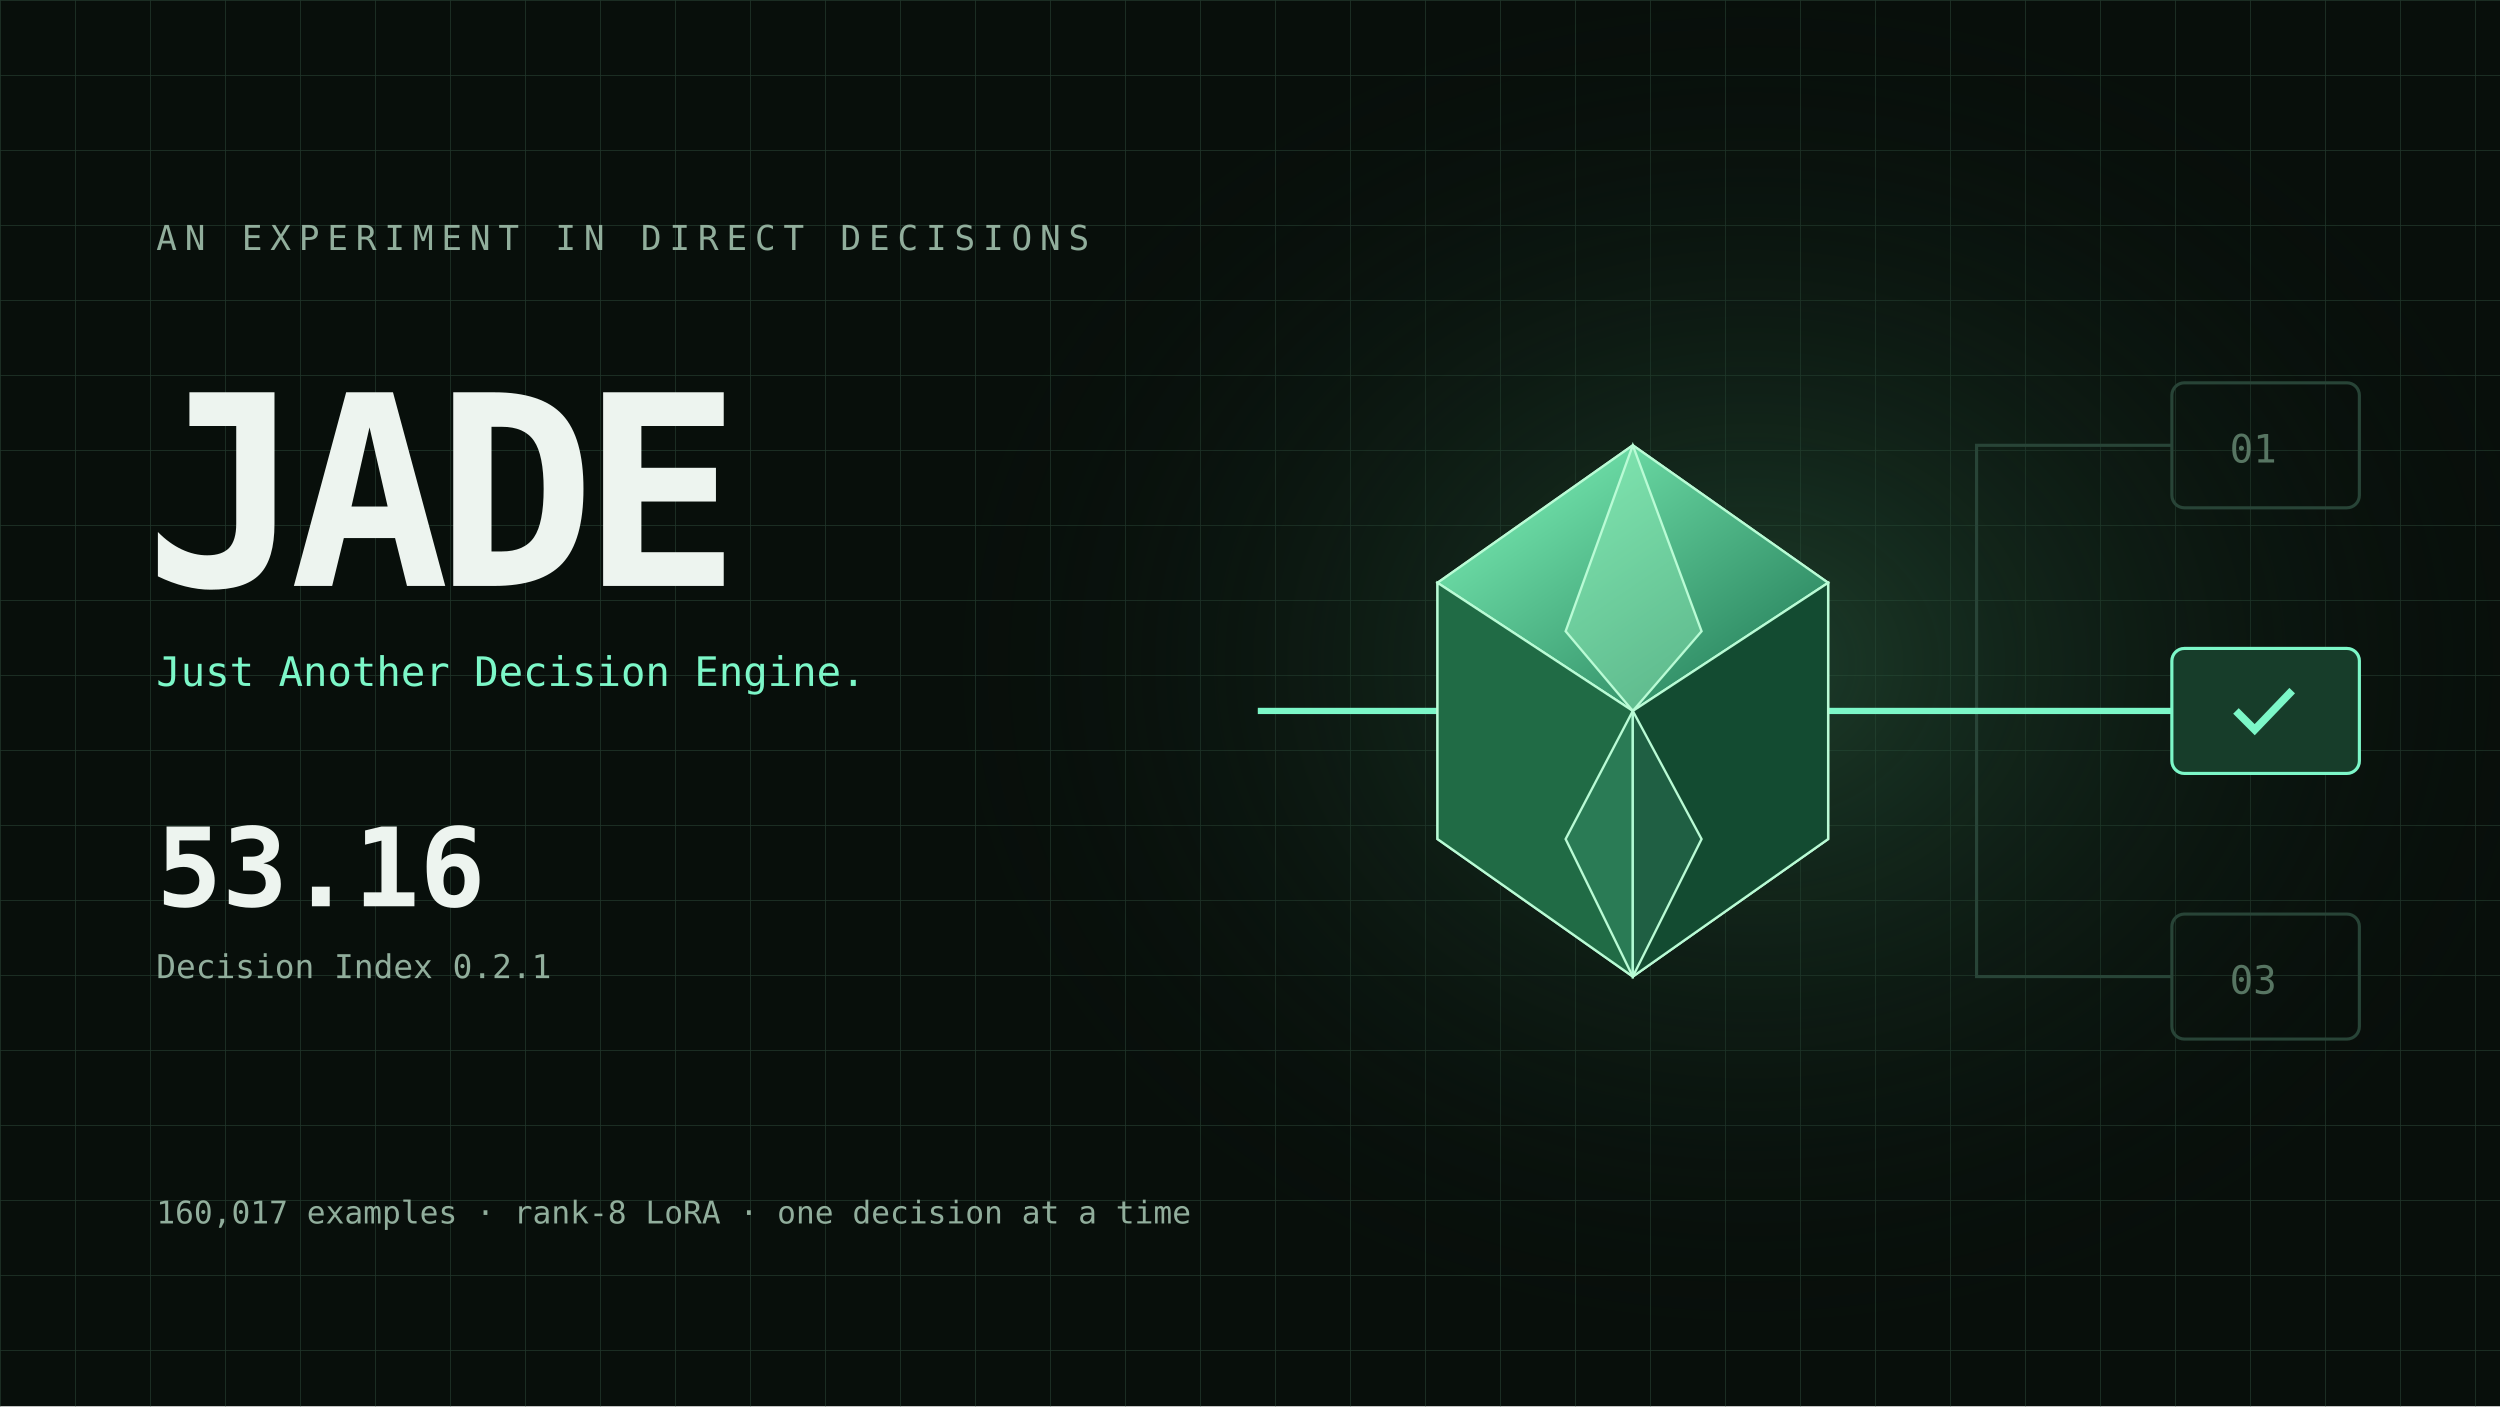
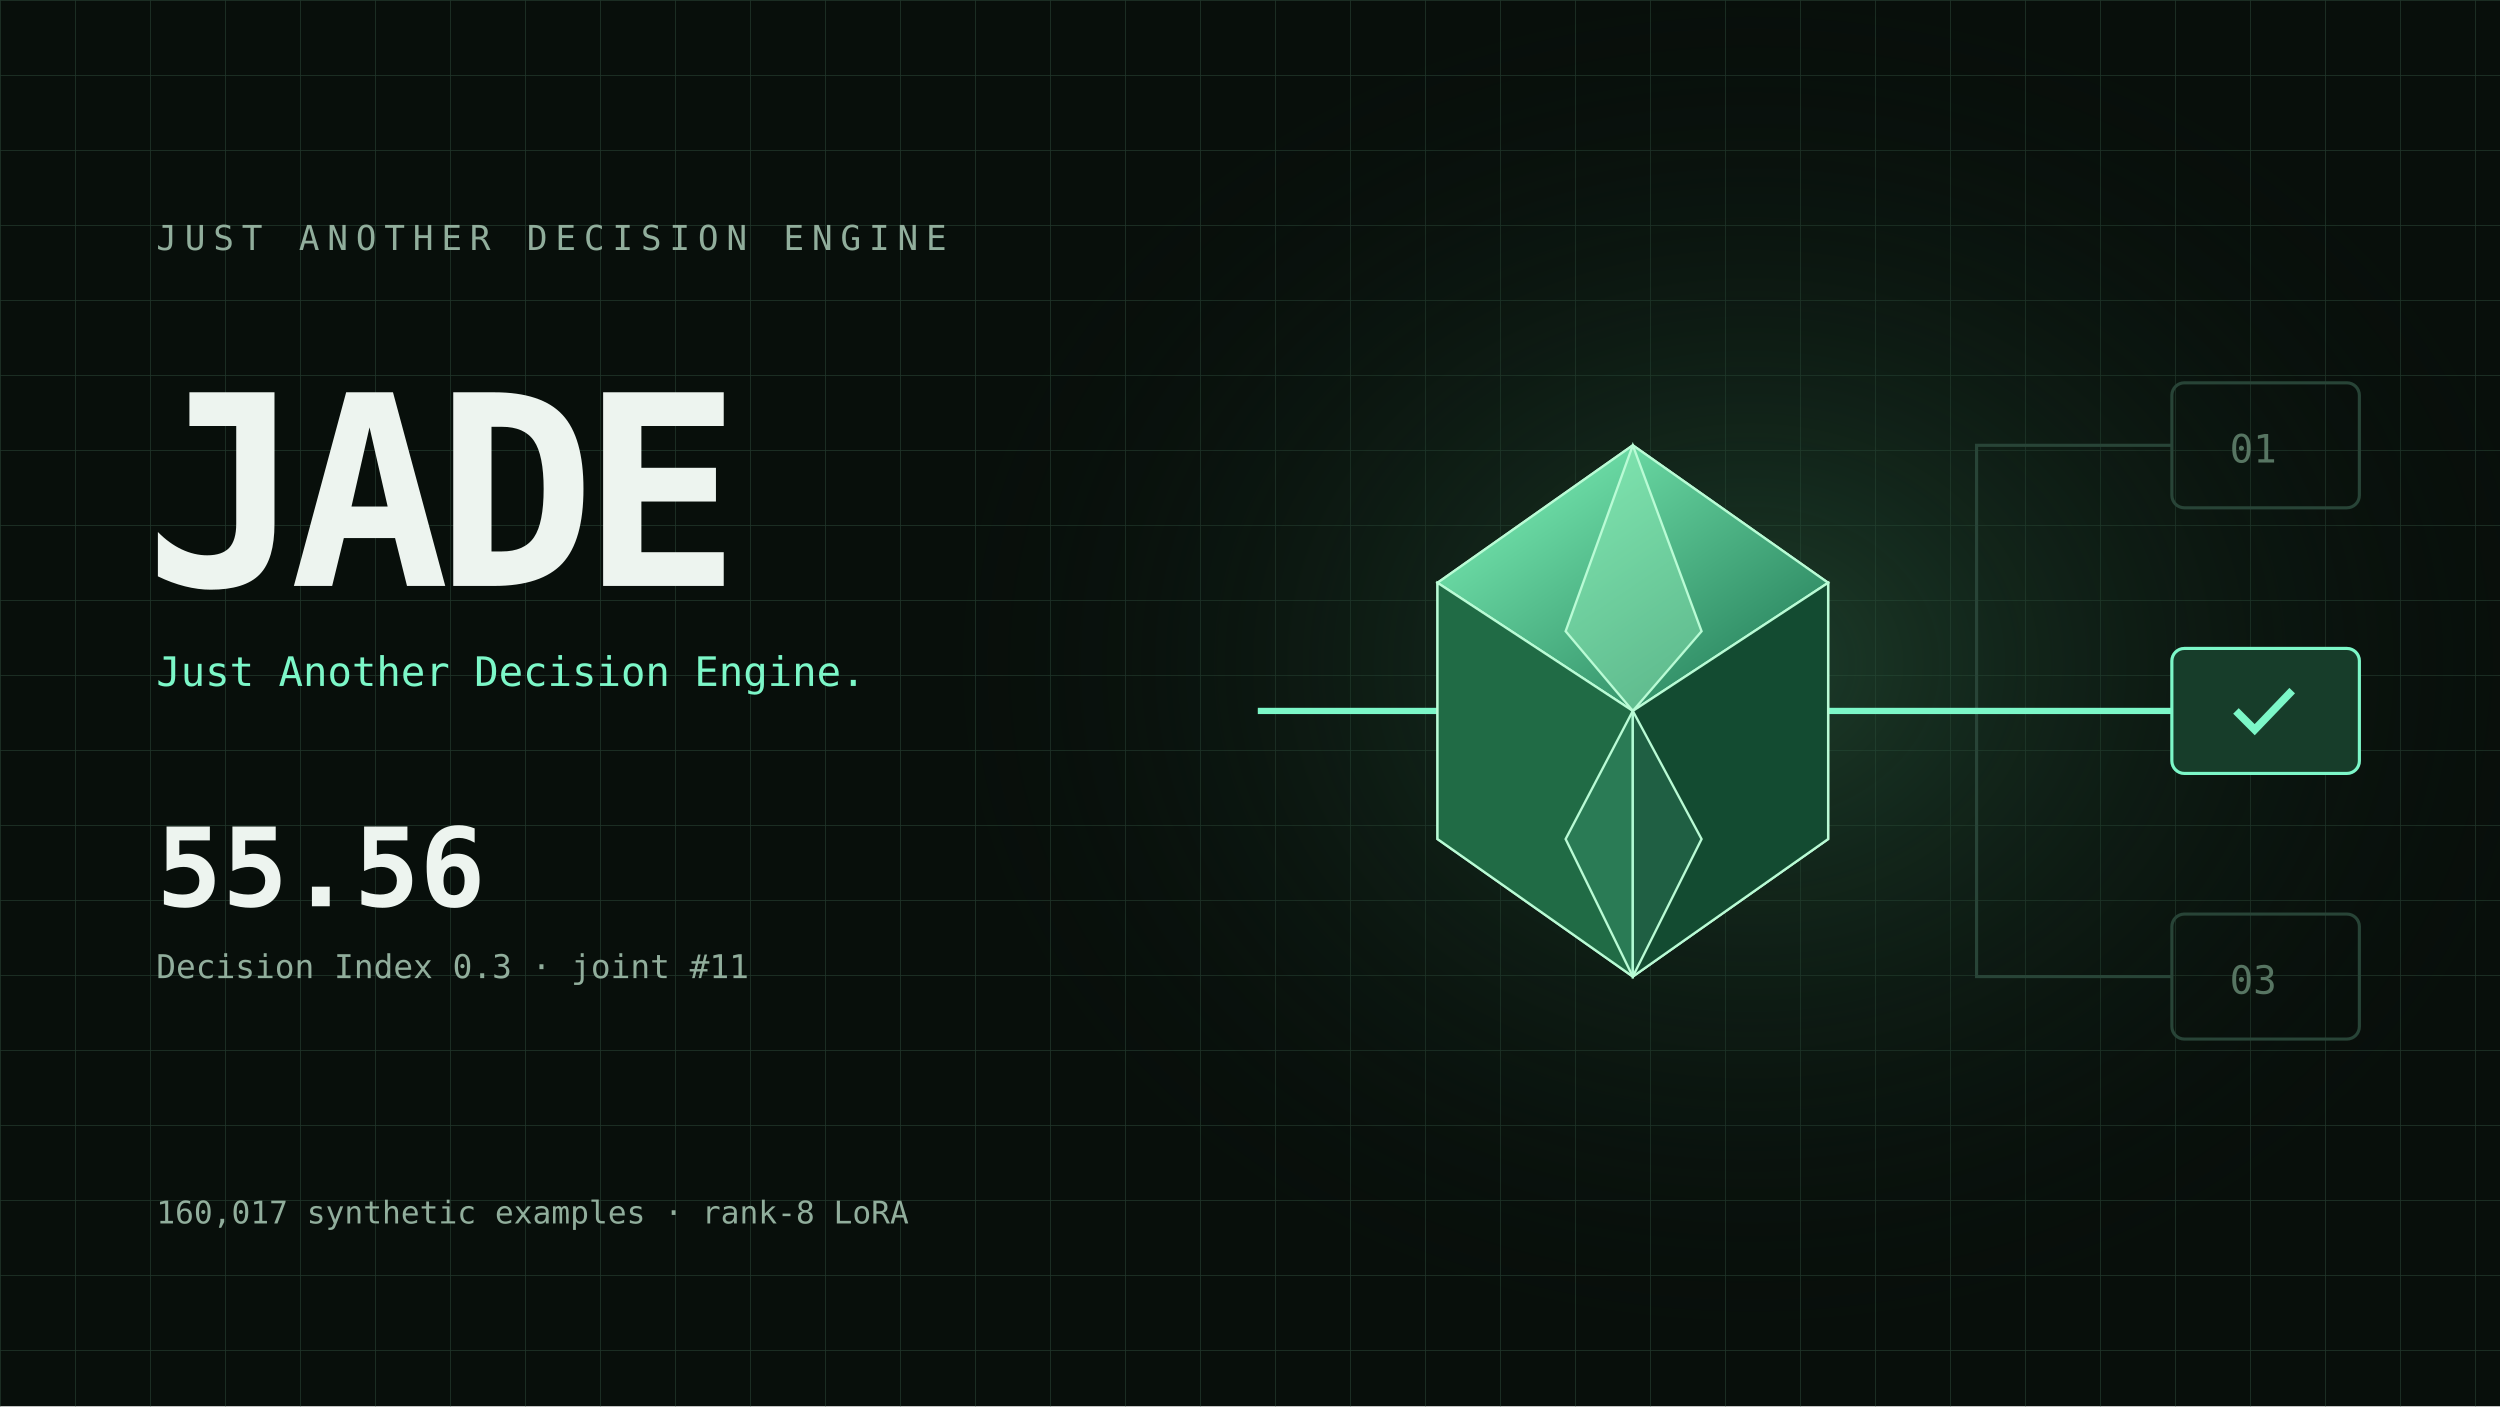
<svg xmlns="http://www.w3.org/2000/svg" width="1600" height="900" viewBox="0 0 1600 900" role="img" aria-labelledby="title desc">
  <defs>
    <pattern id="grid" width="48" height="48" patternUnits="userSpaceOnUse">
      <path d="M48 0H0V48" fill="none" stroke="#20352a" stroke-width="1" />
    </pattern>
    <radialGradient id="glow">
      <stop stop-color="#29583d" stop-opacity=".65" />
      <stop offset="1" stop-color="#09110c" stop-opacity="0" />
    </radialGradient>
    <linearGradient id="face" x2="1" y2="1">
      <stop stop-color="#82f9bd" />
      <stop offset="1" stop-color="#1c7250" />
    </linearGradient>
  </defs>
  <rect width="1600" height="900" fill="#080f0b" />
  <rect width="1600" height="900" fill="url(#grid)" />
  <ellipse cx="1120" cy="425" rx="520" ry="440" fill="url(#glow)" />
  <g fill="none" stroke="#284437" stroke-width="2">
    <path d="M805 455H925M1160 455H1265V285H1390M1265 455H1390M1265 455V625H1390" />
    <rect x="1390" y="245" width="120" height="80" rx="8" />
    <rect x="1390" y="415" width="120" height="80" rx="8" />
    <rect x="1390" y="585" width="120" height="80" rx="8" />
  </g>
  <path d="M805 455H925M1160 455H1390" fill="none" stroke="#7cf7c8" stroke-width="4" />
  <rect x="1390" y="415" width="120" height="80" rx="8" fill="#173d2a" stroke="#7cf7c8" stroke-width="2" />
  <path d="m1431 455 12 12 24-25" fill="none" stroke="#7cf7c8" stroke-width="5" />
  <g stroke="#b9fbd5" stroke-width="1.5">
    <path d="m1045 285 125 88v164l-125 88-125-88V373Z" fill="#0f4029" />
    <path d="m1045 285 125 88-125 82-125-82Z" fill="url(#face)" />
    <path d="m920 373 125 82v170l-125-88Z" fill="#206b45" />
    <path d="m1045 455 125-82v164l-125 88Z" fill="#134b31" />
    <path d="m1045 285-43 119 43 51 44-51Z" fill="#95edba" fill-opacity=".45" />
    <path d="m1045 455-43 82 43 88 44-88Z" fill="#7cf7c8" fill-opacity=".12" />
  </g>
  <g font-family="ui-monospace, monospace">
-     <text x="100" y="160" fill="#91ae9c" font-size="22" letter-spacing="5">AN EXPERIMENT IN DIRECT DECISIONS</text>
+     <text x="100" y="160" fill="#91ae9c" font-size="22" letter-spacing="5">JUST ANOTHER DECISION ENGINE</text>
    <text x="92" y="375" fill="#edf4ef" font-size="170" font-weight="700" letter-spacing="-9">JADE</text>
    <text x="100" y="439" fill="#7cf7c8" font-size="26">Just Another Decision Engine.</text>
-     <text x="100" y="580" fill="#edf4ef" font-size="70" font-weight="600">53.16</text>
-     <text x="100" y="626" fill="#91ae9c" font-size="21">Decision Index 0.2.1</text>
-     <text x="100" y="783" fill="#91ae9c" font-size="20">160,017 examples · rank-8 LoRA · one decision at a time</text>
+     <text x="100" y="580" fill="#edf4ef" font-size="70" font-weight="600">55.56</text>
+     <text x="100" y="626" fill="#91ae9c" font-size="21">Decision Index 0.3 · joint #11</text>
+     <text x="100" y="783" fill="#91ae9c" font-size="20">160,017 synthetic examples · rank-8 LoRA</text>
    <text x="1427" y="296" fill="#577562" font-size="25">01</text>
    <text x="1427" y="636" fill="#577562" font-size="25">03</text>
  </g>
</svg>
